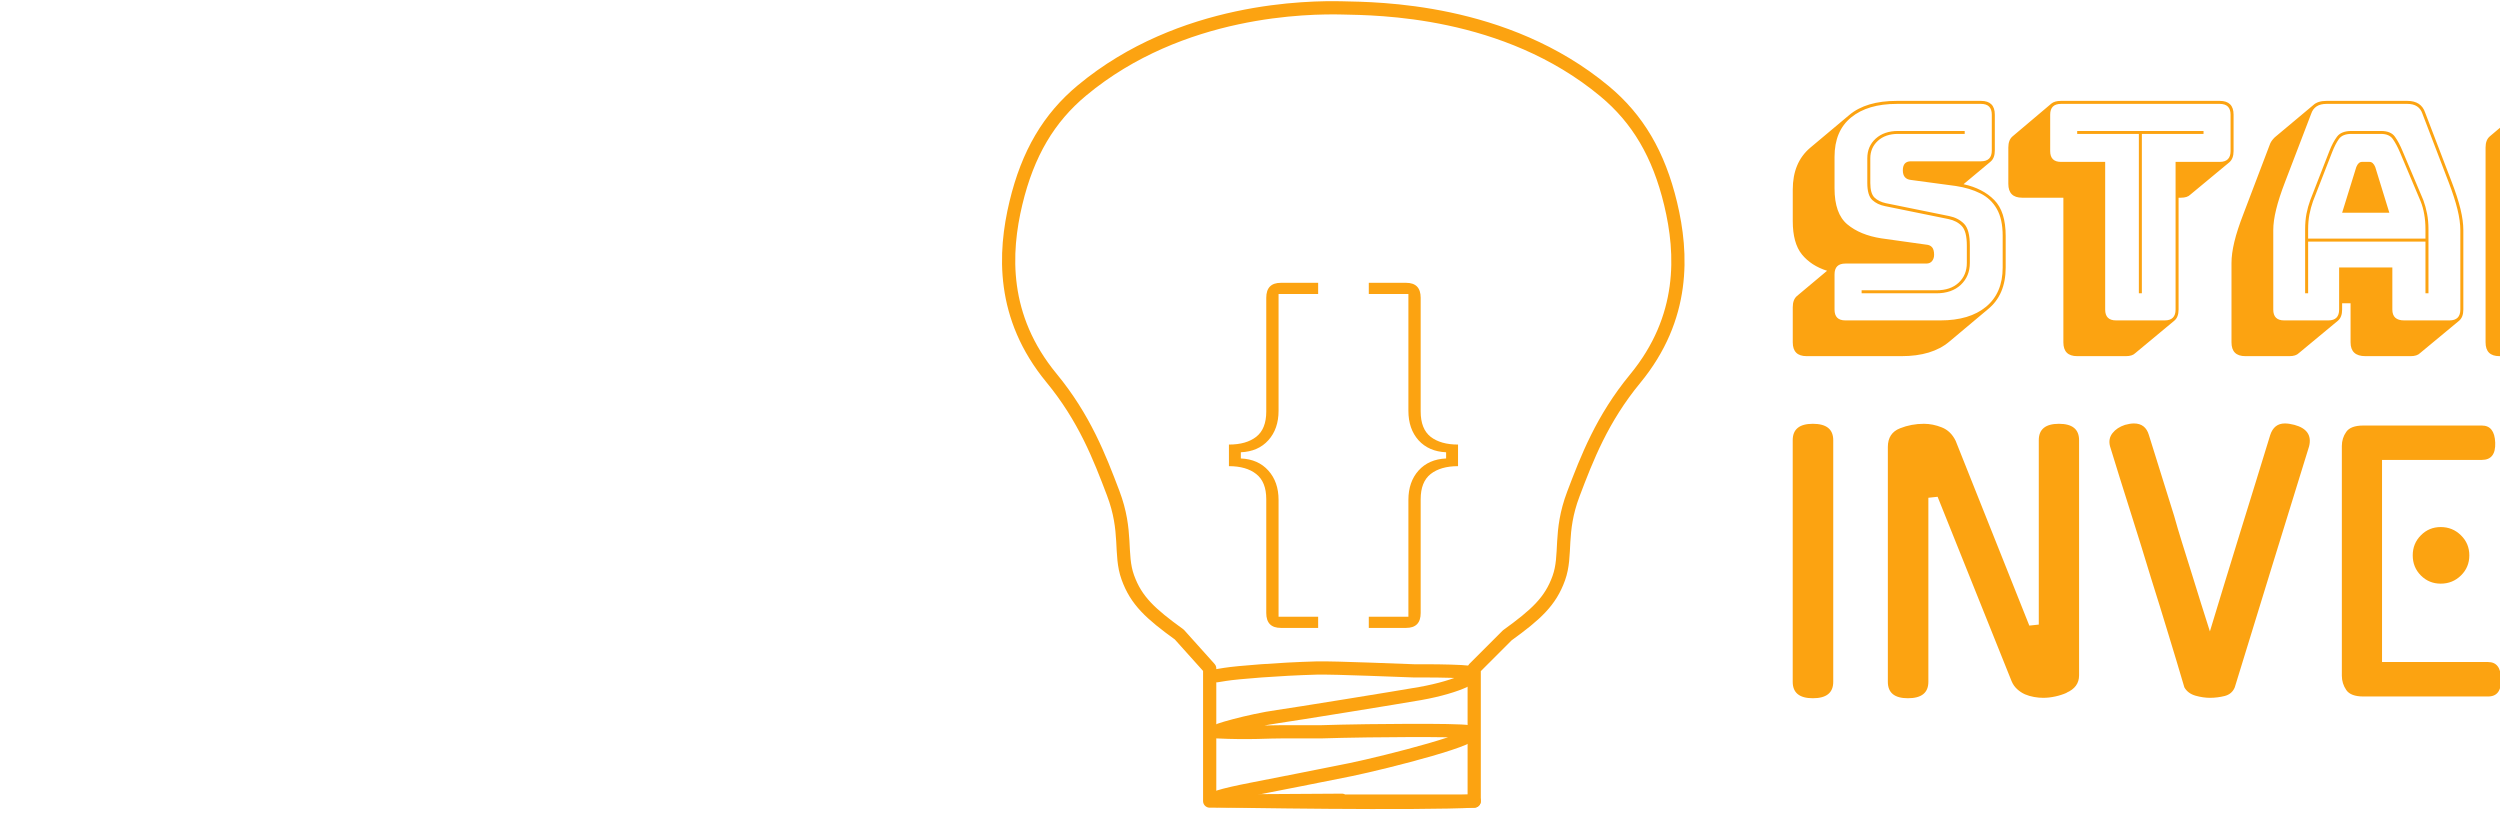
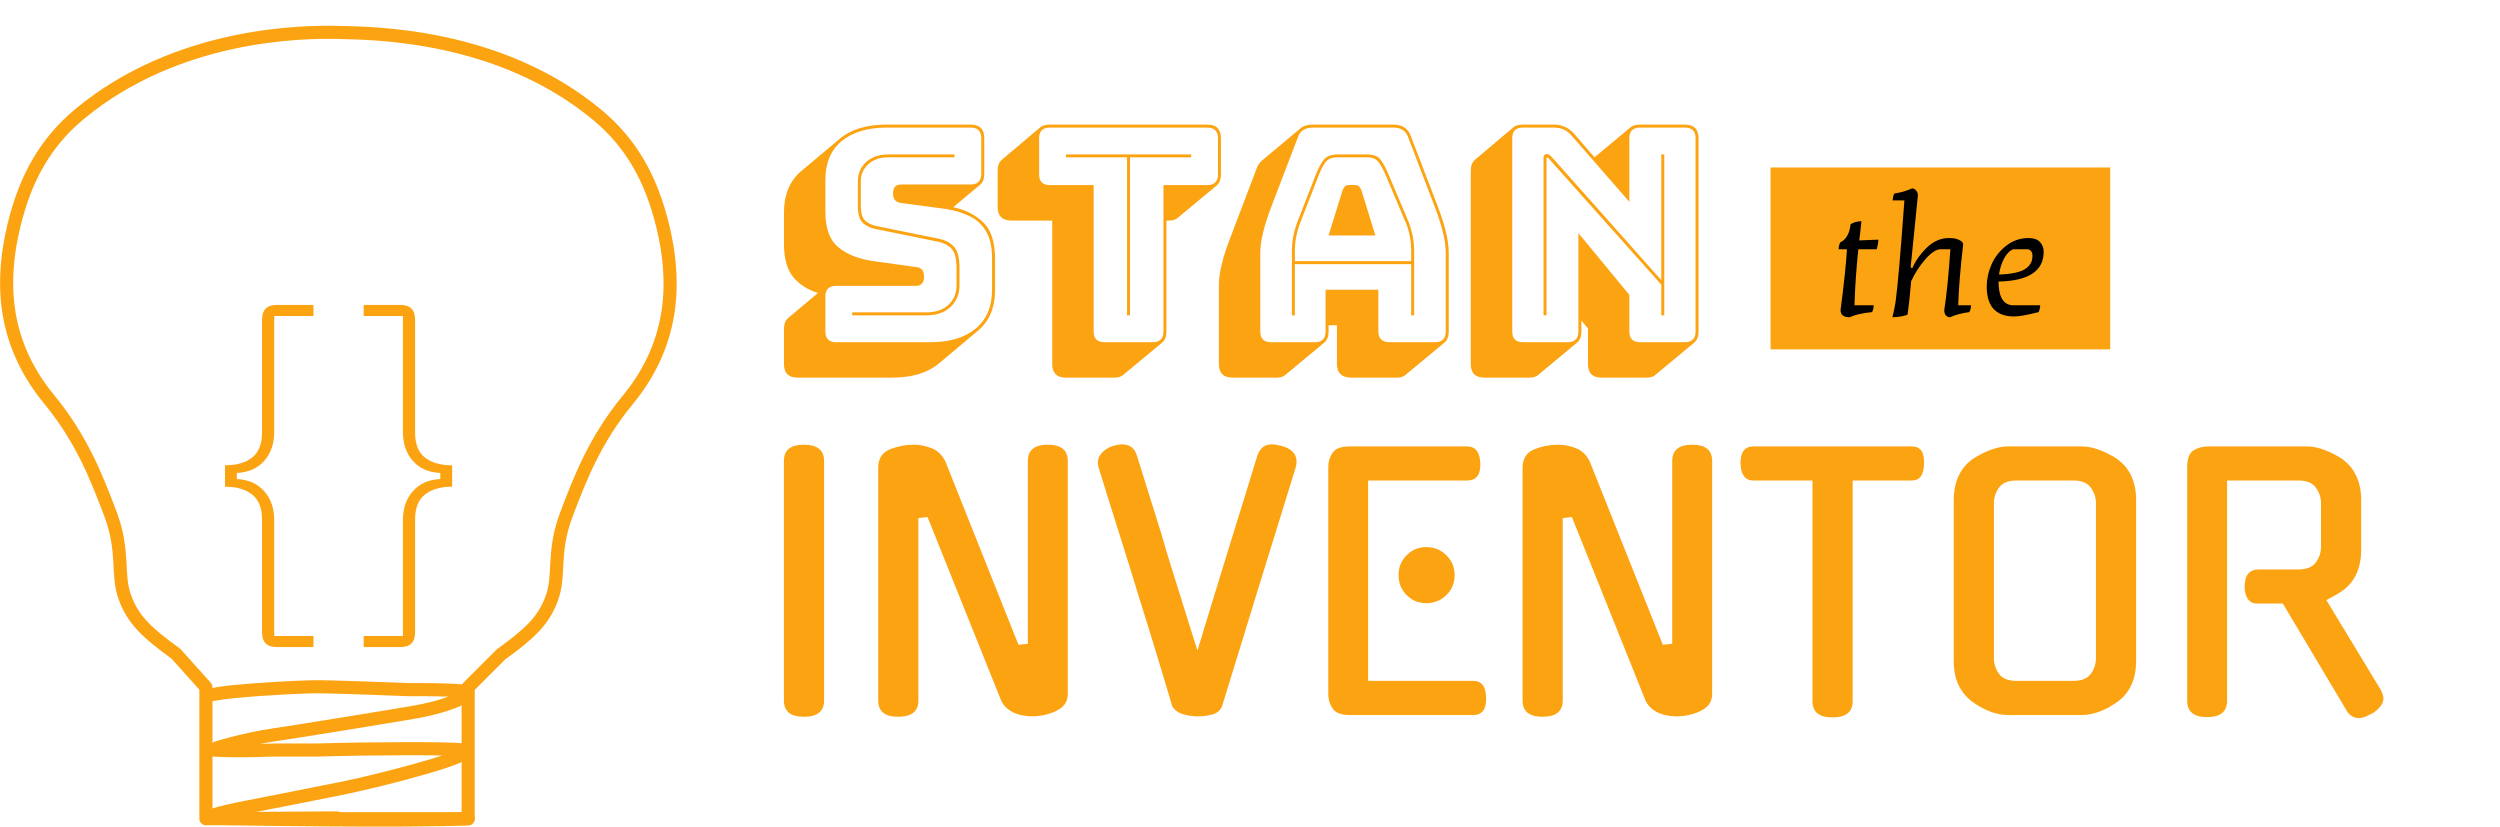
- <svg xmlns="http://www.w3.org/2000/svg" width="4096" height="1354.34" viewBox="100 15 100 500" preserveAspectRatio="xMidYMid meet">
+ <svg xmlns="http://www.w3.org/2000/svg" width="2048" height="677.17" viewBox="0 0 1525.32 504.37" preserveAspectRatio="xMidYMid meet">
  <g transform="matrix(1, 0, 0, 1, 306.4248, 599.6243)">
    <path d="M-100.37,-579.84 C-120.81,-580.33 -198.02,-579.84 -258.02,-529.96 C-278.06,-513.29 -290.81,-491.87 -298.02,-461.78 C-305.23,-431.69 -306.92,-392.94 -276.54,-356.04 C-256.54,-331.75 -247.43,-308.05 -239.19,-286.36 C-230.34,-263.04 -235.44,-249.54 -230.34,-235.39 C-225.25,-221.24 -216.6,-213.41 -199.19,-200.81 L-180.81,-180.33 L-180.81,-100.08 L-100.81,-100.57 L-100.81,-100.08 L-20.81,-100.08 L-20.81,-180.33 L-0.81,-200.33 C16.6,-212.93 25.25,-220.75 30.34,-234.9 C35.43,-249.06 30.34,-262.56 39.19,-285.87 C47.43,-307.56 56.54,-331.27 76.54,-355.56 C106.92,-392.45 105.23,-431.21 98.02,-461.3 C90.81,-491.38 78.06,-512.81 58.02,-529.47 C-1.98,-579.36 -79.92,-579.36 -100.37,-579.84 Z" fill-rule="evenodd" style="fill:none;stroke:#FCA311;stroke-linecap:round;stroke-linejoin:round;stroke-width:8;" />
    <g transform="matrix(1.040587, 0, 0, 1.040587, -99.88651, -303.9516)">
      <path d="M-36.42,95.26 Q-44.88,95.26 -44.88,86.59 L-44.88,20.43 Q-44.88,10.4 -50.71,5.82 Q-56.49,1.24 -66.58,1.24 L-66.58,-11.31 Q-56.49,-11.31 -50.71,-15.83 Q-44.88,-20.41 -44.88,-30.5 L-44.88,-96.6 Q-44.88,-105.33 -36.42,-105.33 L-14.72,-105.33 L-14.72,-98.84 L-37.73,-98.84 L-37.73,-30.94 Q-37.73,-20.41 -43.68,-13.81 Q-49.57,-7.27 -59.66,-6.83 L-59.66,-3.23 Q-49.57,-2.8 -43.68,3.8 Q-37.73,10.4 -37.73,20.87 L-37.73,88.77 L-14.72,88.77 L-14.72,95.26 L-36.42,95.26 ZM36.43,-105.33 Q44.88,-105.33 44.88,-96.6 L44.88,-30.5 Q44.88,-20.41 50.66,-15.83 Q56.5,-11.31 66.59,-11.31 L66.59,1.24 Q56.5,1.24 50.66,5.82 Q44.88,10.4 44.88,20.43 L44.88,86.59 Q44.88,95.26 36.43,95.26 L14.72,95.26 L14.72,88.77 L37.74,88.77 L37.74,20.87 Q37.74,10.4 43.63,3.8 Q49.57,-2.8 59.66,-3.23 L59.66,-6.83 Q49.57,-7.27 43.63,-13.81 Q37.74,-20.41 37.74,-30.94 L37.74,-98.84 L14.72,-98.84 L14.72,-105.33 L36.43,-105.33 Z" fill="#FCA311" />
    </g>
    <g transform="matrix(1.552987, 0.000000007602128, -0.000000007602128, 1.552987, 452.3615, -456.3102)">
      <path d="M-175.23,56.09 Q-180.61,56.09 -180.61,50.72 L-180.61,37.02 Q-180.61,34.07 -178.98,32.67 L-167.25,22.84 Q-173.49,20.86 -177.06,16.46 Q-180.61,12.05 -180.61,3.5 L-180.61,-8.79 Q-180.61,-19.31 -173.83,-25.06 L-158.59,-37.84 Q-152.04,-43.33 -140.09,-43.33 L-107.29,-43.33 Q-101.91,-43.33 -101.91,-37.96 L-101.91,-24 Q-101.91,-21.09 -103.54,-19.69 L-114.1,-10.88 Q-106.6,-9.25 -102.14,-4.73 Q-97.68,-0.24 -97.68,9.25 L-97.68,21.55 Q-97.68,32.21 -104.6,37.82 L-119.7,50.49 Q-126.39,56.09 -138.23,56.09 L-175.23,56.09 ZM-123.1,42.17 Q-111.75,42.17 -105.32,36.85 Q-98.85,31.5 -98.85,21.55 L-98.85,9.25 Q-98.85,2.7 -101.14,-1.27 Q-103.43,-5.27 -107.55,-7.3 Q-111.64,-9.36 -117.13,-10.19 L-134.6,-12.54 Q-137.74,-12.88 -137.74,-16.28 Q-137.74,-19.8 -134.6,-19.8 L-107.29,-19.8 Q-103.09,-19.8 -103.09,-24 L-103.09,-37.96 Q-103.09,-42.16 -107.29,-42.16 L-140.09,-42.16 Q-151.47,-42.16 -157.9,-36.87 Q-164.34,-31.61 -164.34,-21.54 L-164.34,-9.25 Q-164.34,0.59 -159.36,4.76 Q-154.39,8.91 -146.18,10.2 L-128.62,12.66 Q-127.11,12.77 -126.33,13.71 Q-125.56,14.63 -125.56,16.63 Q-125.56,18.03 -126.33,19.03 Q-127.11,20.03 -128.62,20.03 L-160.13,20.03 Q-164.34,20.03 -164.34,24.24 L-164.34,37.96 Q-164.34,42.17 -160.13,42.17 L-123.1,42.17 ZM-113.64,-30.47 L-139.63,-30.47 Q-144.55,-30.47 -147.49,-27.75 Q-150.41,-25.06 -150.41,-20.97 L-150.41,-11.36 Q-150.41,-7.28 -148.78,-5.67 Q-147.12,-4.1 -144.43,-3.5 L-119.7,1.53 Q-116.21,2.22 -113.92,4.51 Q-111.64,6.79 -111.64,13 L-111.64,19.8 Q-111.64,24.95 -115.15,28.3 Q-118.67,31.61 -124.65,31.61 L-153.79,31.61 L-153.79,30.44 L-124.65,30.44 Q-119.13,30.44 -115.98,27.47 Q-112.81,24.49 -112.81,19.8 L-112.81,13 Q-112.81,7.51 -114.75,5.45 Q-116.67,3.39 -119.96,2.7 L-144.66,-2.33 Q-147.69,-2.93 -149.64,-4.73 Q-151.58,-6.56 -151.58,-11.36 L-151.58,-20.97 Q-151.58,-25.66 -148.3,-28.64 Q-145.01,-31.61 -139.63,-31.61 L-113.64,-31.61 L-113.64,-30.47 ZM-50.84,56.09 L-69.83,56.09 Q-75.21,56.09 -75.21,50.72 L-75.21,-5.62 L-91.25,-5.62 Q-96.65,-5.62 -96.65,-11.02 L-96.65,-25.18 Q-96.65,-28.12 -94.99,-29.52 L-79.89,-42.28 Q-78.61,-43.33 -76.15,-43.33 L-14.3,-43.33 Q-8.92,-43.33 -8.92,-37.96 L-8.92,-23.78 Q-8.92,-20.86 -10.55,-19.43 L-25.79,-6.79 Q-26.96,-5.62 -29.42,-5.62 L-30.34,-5.62 L-30.34,37.96 Q-30.34,40.88 -32,42.28 L-47.21,54.92 Q-48.38,56.09 -50.84,56.09 ZM-35.74,42.17 Q-31.51,42.17 -31.51,37.96 L-31.51,-19.57 L-14.3,-19.57 Q-10.09,-19.57 -10.09,-23.78 L-10.09,-37.96 Q-10.09,-42.16 -14.3,-42.16 L-76.15,-42.16 Q-80.35,-42.16 -80.35,-37.96 L-80.35,-23.78 Q-80.35,-19.57 -76.15,-19.57 L-58.93,-19.57 L-58.93,37.96 Q-58.93,42.17 -54.7,42.17 L-35.74,42.17 ZM-45.81,31.61 L-45.81,-30.47 L-69.83,-30.47 L-69.83,-31.61 L-20.62,-31.61 L-20.62,-30.47 L-44.64,-30.47 L-44.64,31.61 L-45.81,31.61 ZM16.49,54.92 Q15.32,56.09 12.86,56.09 L-4.35,56.09 Q-9.73,56.09 -9.73,50.72 L-9.73,19.8 Q-9.73,16.17 -8.61,11.54 Q-7.5,6.91 -5.04,0.59 L5.03,-25.89 Q5.37,-26.95 5.88,-27.69 Q6.43,-28.46 7.03,-29.04 L7.14,-29.15 L22.13,-41.7 Q23.87,-43.33 27.27,-43.33 L58.78,-43.33 Q64.16,-43.33 65.7,-38.76 L75.88,-12.19 Q78.34,-5.85 79.46,-1.21 Q80.57,3.39 80.57,7.02 L80.57,37.96 Q80.57,40.88 78.94,42.28 L63.7,54.92 Q62.53,56.09 60.07,56.09 L42.4,56.09 Q36.65,56.09 36.65,50.72 L36.65,35.5 L33.36,35.5 L33.36,37.96 Q33.36,40.88 31.73,42.28 L16.49,54.92 ZM32.19,37.96 L32.19,21.55 L52.92,21.55 L52.92,37.96 Q52.92,42.17 57.5,42.17 L75.17,42.17 Q79.4,42.17 79.4,37.96 L79.4,7.02 Q79.4,3.5 78.29,-1.04 Q77.17,-5.62 74.83,-11.71 L64.65,-38.3 Q63.36,-42.16 58.78,-42.16 L27.27,-42.16 Q22.58,-42.16 21.3,-38.3 L11.12,-11.71 Q8.77,-5.62 7.66,-1.04 Q6.54,3.5 6.54,7.02 L6.54,37.96 Q6.54,42.17 10.77,42.17 L27.99,42.17 Q32.19,42.17 32.19,37.96 ZM66.99,31.61 L65.82,31.61 L65.82,11.48 L20.12,11.48 L20.12,31.61 L18.95,31.61 L18.95,6.68 Q18.95,3.39 19.47,0.65 Q20.01,-2.1 20.95,-4.67 L28.44,-23.89 Q29.73,-27.18 31.36,-29.38 Q33.02,-31.61 36.99,-31.61 L48.49,-31.61 Q52.35,-31.61 53.92,-29.38 Q55.5,-27.18 56.9,-23.78 L64.99,-4.67 Q65.93,-2.1 66.45,0.65 Q66.99,3.39 66.99,6.68 L66.99,31.61 ZM20.12,10.31 L65.82,10.31 L65.82,6.68 Q65.82,3.5 65.33,0.82 Q64.88,-1.87 63.93,-4.22 L55.87,-23.32 Q54.58,-26.35 53.15,-28.41 Q51.75,-30.47 48.49,-30.47 L36.99,-30.47 Q33.48,-30.47 32.08,-28.46 Q30.68,-26.46 29.5,-23.43 L22.01,-4.22 Q21.18,-1.87 20.64,0.82 Q20.12,3.5 20.12,6.68 L20.12,10.31 ZM38.88,-17.57 Q39.68,-19.57 41.11,-19.57 L44.03,-19.57 Q45.43,-19.57 46.26,-17.57 L51.75,0.24 L33.36,0.24 L38.88,-17.57 ZM131.06,42.28 L115.82,54.92 Q114.65,56.09 112.19,56.09 L94.63,56.09 Q89.23,56.09 89.23,50.72 L89.23,-25.18 Q89.23,-28.12 90.89,-29.52 L105.99,-42.28 Q107.27,-43.33 109.73,-43.33 L121.91,-43.33 Q126.6,-43.33 129.78,-39.82 L137.84,-30.47 L152.02,-42.28 Q153.31,-43.33 155.77,-43.33 L173.33,-43.33 Q178.73,-43.33 178.73,-37.96 L178.73,37.96 Q178.73,40.88 177.07,42.28 L161.86,54.92 Q160.69,56.09 158.23,56.09 L140.64,56.09 Q135.27,56.09 135.27,50.72 L135.27,36.79 L132.69,33.62 L132.69,37.96 Q132.69,40.88 131.06,42.28 ZM127.32,42.17 Q131.52,42.17 131.52,37.96 L131.52,-0.7 L151.54,23.55 L151.54,37.96 Q151.54,42.17 155.77,42.17 L173.33,42.17 Q177.56,42.17 177.56,37.96 L177.56,-37.96 Q177.56,-42.16 173.33,-42.16 L155.77,-42.16 Q151.54,-42.16 151.54,-37.96 L151.54,-12.99 L128.83,-39.02 Q126.15,-42.16 121.91,-42.16 L109.73,-42.16 Q105.53,-42.16 105.53,-37.96 L105.53,37.96 Q105.53,42.17 109.73,42.17 L127.32,42.17 ZM120.97,-30.7 L164.09,17.8 L164.09,-31.61 L165.26,-31.61 L165.26,31.61 L164.09,31.61 L164.09,19.55 L119.8,-30.09 Q119.45,-30.47 119.23,-30.47 Q119,-30.47 119,-30.09 L119,31.61 L117.82,31.61 L117.82,-30.32 Q117.82,-31.75 119.23,-31.75 Q119.91,-31.75 120.97,-30.7 Z" fill="#FCA311" />
    </g>
    <g transform="matrix(1, 0, 0, 1, 171.95, 15.0276)" style="isolation: isolate;">
      <rect x="601.91" y="-512.46" width="207.23" height="110.98" style="fill:#FCA311;" />
      <g transform="matrix(1.722286, 0, 0, 1.722286, 705.5208, -453.1895)">
        <path d="M-21.98,-8.85 Q-21.98,-7.5 -22.54,-5.45 L-29.06,-5.45 Q-30.14,4.7 -30.43,14.39 L-23.62,14.39 Q-23.62,15.69 -24.19,16.83 Q-29.12,17.28 -32.18,18.64 Q-35.36,18.64 -35.36,16.09 Q-33.55,2.26 -33.09,-5.45 L-36.04,-5.45 Q-36.04,-6.76 -35.47,-7.89 Q-35.36,-7.96 -35.17,-8.04 Q-34.96,-8.12 -34.39,-8.56 Q-33.83,-9.02 -33.37,-9.64 Q-32.12,-11.4 -31.79,-14.35 Q-29.98,-15.38 -27.98,-15.38 Q-28.28,-12.15 -28.73,-8.58 L-21.98,-8.85 ZM-16.88,-22.75 Q-16.88,-24.06 -16.31,-25.19 Q-13.07,-25.65 -10.02,-27 Q-9.23,-27 -8.6,-26.28 Q-7.97,-25.58 -7.97,-24.46 L-10.53,0.95 L-9.96,1.29 Q-8.2,-2.74 -4.74,-6.07 Q-1.28,-9.42 3.08,-9.42 Q5.19,-9.42 6.43,-8.85 Q7.68,-8.29 7.9,-7.72 L8.08,-7.15 Q6.6,5.38 6.32,14.39 L10.85,14.39 Q10.85,15.69 10.28,16.83 Q6.49,17.28 3.43,18.64 Q2.57,18.64 1.97,18.02 Q1.38,17.39 1.38,16.09 Q2.62,8.16 3.54,-5.45 L0.08,-5.45 Q-2.19,-5.45 -5.31,-1.91 Q-8.42,1.64 -10.35,5.89 Q-10.92,12.92 -11.66,17.79 Q-14.43,18.64 -16.99,18.64 Q-16.08,14.85 -15.86,13.09 Q-14.78,5.27 -12.74,-22.75 L-16.88,-22.75 ZM35.36,14.39 Q35.36,15.69 34.79,16.83 Q28.77,18.36 26.16,18.36 Q16.42,18.36 16.42,7.76 Q16.42,3.84 18.11,-0.04 Q19.81,-3.93 23.3,-6.67 Q26.79,-9.42 31.22,-9.42 Q33.99,-9.42 35.29,-8 Q36.6,-6.58 36.6,-4.55 Q36.6,5.65 20.61,6 Q20.61,13.77 25.25,14.39 L35.36,14.39 ZM32.63,-3.12 Q32.63,-5.01 31.04,-5.45 L25.82,-5.45 Q23.95,-4.72 22.59,-2.2 Q21.23,0.32 20.78,3.51 Q27.3,3.27 29.96,1.61 Q32.63,-0.06 32.63,-3.12 Z" fill="#000000" />
      </g>
    </g>
    <g transform="matrix(1, -0.000000000300346, 0.000000000300346, 1, 652.4379, -235.3913)">
      <path d="M-456.08,63.19 Q-456.08,73.11 -468.41,73.11 Q-480.59,73.11 -480.59,63.19 L-480.59,-82.98 Q-480.59,-92.89 -468.41,-92.89 Q-456.08,-92.89 -456.08,-82.98 L-456.08,63.19 ZM-331.75,-82.98 Q-331.75,-92.89 -319.56,-92.89 Q-307.38,-92.89 -307.38,-82.98 L-307.38,59.27 Q-307.38,66.51 -315.03,69.79 L-314.83,69.79 Q-318.1,71.25 -321.83,72.05 Q-325.55,72.86 -329.08,72.86 Q-331.75,72.86 -334.61,72.35 Q-337.48,71.85 -340.1,70.74 Q-342.67,69.59 -344.83,67.62 Q-347,65.66 -348.2,62.79 L-392.95,-48.75 L-398.54,-48.15 L-398.54,63.19 Q-398.54,73.11 -410.92,73.11 Q-423.05,73.11 -423.05,63.19 L-423.05,-78.85 Q-423.05,-87.31 -415.65,-90.18 Q-408.86,-92.89 -401.21,-92.89 Q-395.87,-92.89 -390.44,-90.73 Q-384.95,-88.57 -382.03,-82.58 L-337.48,29.17 L-331.75,28.56 L-331.75,-82.98 ZM-228.25,72.86 Q-232.38,72.86 -237.01,71.55 Q-241.64,70.19 -243.7,66.51 Q-248.43,50.41 -253.62,33.5 Q-258.75,16.58 -263.89,0.32 Q-269.68,-18.85 -276.27,-39.59 Q-282.86,-60.33 -288.65,-79.25 Q-289.86,-83.78 -287.19,-87.21 Q-284.52,-90.63 -279.59,-92.24 Q-276.47,-93.1 -274.21,-93.1 Q-267.21,-93.1 -265.15,-86.1 L-249.89,-37.22 Q-247.83,-29.77 -245.06,-20.92 Q-242.24,-12.06 -239.37,-2.75 Q-236.51,6.52 -233.64,15.68 Q-230.72,24.84 -228.25,32.69 Q-224.32,19.7 -219.69,4.55 Q-215.06,-10.6 -210.23,-26.25 Q-205.35,-41.96 -200.62,-57.31 Q-195.89,-72.66 -191.76,-86.1 Q-189.49,-93.1 -182.9,-93.1 Q-180.38,-93.1 -177.11,-92.24 Q-165.79,-89.17 -168.25,-79.25 Q-179.38,-43.21 -190.75,-6.47 Q-202.08,30.22 -213.2,66.51 Q-214.86,70.59 -219.29,71.75 Q-223.72,72.86 -228.25,72.86 ZM-135.45,72.05 Q-143.11,72.05 -145.77,68.13 Q-148.44,64.2 -148.44,59.47 L-148.44,-79.45 Q-148.44,-84.24 -145.77,-88.01 Q-143.11,-91.84 -135.45,-91.84 L-63.73,-91.84 Q-56.08,-91.84 -55.67,-81.52 Q-55.27,-71.05 -63.73,-71.05 L-124.13,-71.05 L-124.13,51.21 L-60,51.21 Q-52.35,51.21 -52.15,61.33 Q-51.75,72.05 -60,72.05 L-135.45,72.05 ZM-71.33,-13.32 Q-71.33,-6.07 -76.41,-1.13 Q-81.45,3.8 -88.64,3.8 Q-95.69,3.8 -100.62,-1.13 Q-105.56,-6.07 -105.56,-13.32 Q-105.56,-20.51 -100.62,-25.45 Q-95.69,-30.43 -88.64,-30.43 Q-81.45,-30.43 -76.41,-25.45 Q-71.33,-20.51 -71.33,-13.32 ZM61.42,-82.98 Q61.42,-92.89 73.6,-92.89 Q85.78,-92.89 85.78,-82.98 L85.78,59.27 Q85.78,66.51 78.13,69.79 L78.33,69.79 Q75.06,71.25 71.33,72.05 Q67.61,72.86 64.08,72.86 Q61.42,72.86 58.55,72.35 Q55.68,71.85 53.06,70.74 Q50.49,69.59 48.33,67.62 Q46.17,65.66 44.96,62.79 L0.21,-48.75 L-5.38,-48.15 L-5.38,63.19 Q-5.38,73.11 -17.76,73.11 Q-29.89,73.11 -29.89,63.19 L-29.89,-78.85 Q-29.89,-87.31 -22.49,-90.18 Q-15.7,-92.89 -8.04,-92.89 Q-2.71,-92.89 2.73,-90.73 Q8.21,-88.57 11.13,-82.58 L55.68,29.17 L61.42,28.56 L61.42,-82.98 ZM171.51,63.6 Q171.51,73.51 159.17,73.51 Q146.99,73.51 146.99,63.6 L146.99,-71.05 L110.9,-71.05 Q103.5,-71.05 103.05,-81.52 Q103.05,-91.84 110.9,-91.84 L207.6,-91.84 Q215.45,-91.84 215.04,-81.52 Q215.04,-71.05 207.6,-71.05 L171.51,-71.05 L171.51,63.6 ZM311.3,-91.84 Q316.64,-91.84 322.43,-89.57 Q328.22,-87.31 333.55,-83.78 L333.35,-83.78 Q338.74,-79.91 341.61,-73.62 Q344.48,-67.32 344.48,-59.07 L344.48,38.88 Q344.48,55.54 333.35,63.8 Q328.02,67.72 322.33,69.89 Q316.64,72.05 311.3,72.05 L266.36,72.05 Q261.02,72.05 255.33,69.89 Q249.65,67.72 244.31,63.8 Q238.92,59.67 236.06,53.63 Q233.19,47.54 233.19,38.88 L233.19,-59.07 Q233.19,-67.32 236.06,-73.62 Q238.92,-79.91 244.31,-83.78 L244.11,-83.78 Q249.44,-87.31 255.23,-89.57 Q261.02,-91.84 266.36,-91.84 L311.3,-91.84 ZM306.17,51.21 Q313.77,51.21 316.84,46.88 Q319.96,42.56 319.96,37.22 L319.96,-57.21 Q319.96,-62.34 316.84,-66.67 Q313.77,-71.05 306.17,-71.05 L271.49,-71.05 Q263.89,-71.05 260.77,-66.67 Q257.7,-62.34 257.7,-57.21 L257.7,37.22 Q257.7,42.56 260.77,46.88 Q263.89,51.21 271.49,51.21 L306.17,51.21 ZM433.98,4 L418.08,4 Q414.6,4 412.64,1.23 Q410.68,-1.54 410.68,-6.27 Q410.68,-16.79 419.33,-16.79 L443.44,-16.79 Q451.09,-16.79 454.17,-21.12 Q457.29,-25.45 457.29,-30.63 L457.29,-57.21 Q457.29,-62.34 454.17,-66.67 Q451.09,-71.05 443.44,-71.05 L399.96,-71.05 L399.96,63.39 Q399.96,73.31 387.77,73.31 Q375.64,73.31 375.64,63.39 L375.64,-79.45 Q375.64,-86.9 379.42,-89.37 Q383.24,-91.84 388.63,-91.84 L448.63,-91.84 Q453.96,-91.84 459.75,-89.57 Q465.54,-87.31 470.88,-83.78 L470.67,-83.78 Q476.01,-79.91 478.88,-73.62 Q481.8,-67.32 481.8,-59.07 L481.8,-28.97 Q481.8,-12.26 470.67,-4 Q468.41,-2.39 465.79,-0.93 Q463.23,0.53 460.56,1.94 L493.58,56.4 Q494.18,57.4 494.78,59.07 Q495.39,60.73 495.39,61.73 Q495.39,66.72 488.39,71.25 L488.39,71.04 Q483.66,73.91 480.34,73.91 Q475.61,73.91 472.74,69.18 L472.94,69.38 L433.98,4 Z" fill="#FCA311" />
    </g>
    <path d="M-178.43,-175.89 C-178.34,-175.89 -178.43,-175.89 -176.54,-175.89 L-171.4,-176.72 C-164.15,-177.88 -139.09,-179.93 -116.23,-180.56 C-105.32,-180.86 -62.27,-178.94 -57.08,-178.84 L-49.64,-178.84 C-40.84,-178.84 -28.5,-178.56 -24.15,-178.01 C-15.43,-176.91 -29.98,-169.29 -53.49,-165.12 C-65.25,-163.04 -130.72,-152.43 -139.6,-151.2 C-156.42,-148.86 -179.92,-142.15 -176.54,-141.98 C-156.81,-140.99 -143.93,-142.09 -137.08,-141.98 C-133.14,-141.98 -117.35,-141.98 -113.4,-141.98 L-100.99,-142.31 C-89.96,-142.61 -30.48,-143.39 -24.15,-141.98 C-12.06,-139.29 -74.39,-123.48 -95.44,-119.13 C-107.16,-116.7 -146.24,-109.04 -155.22,-107.29 C-173.19,-103.81 -183.38,-100.86 -176.18,-100.33 C-171.59,-99.99 -53.65,-98.23 -20.81,-100.08" fill-rule="evenodd" style="fill:none;stroke:#FCA311;stroke-linecap:round;stroke-linejoin:round;stroke-width:8;" />
  </g>
</svg>
